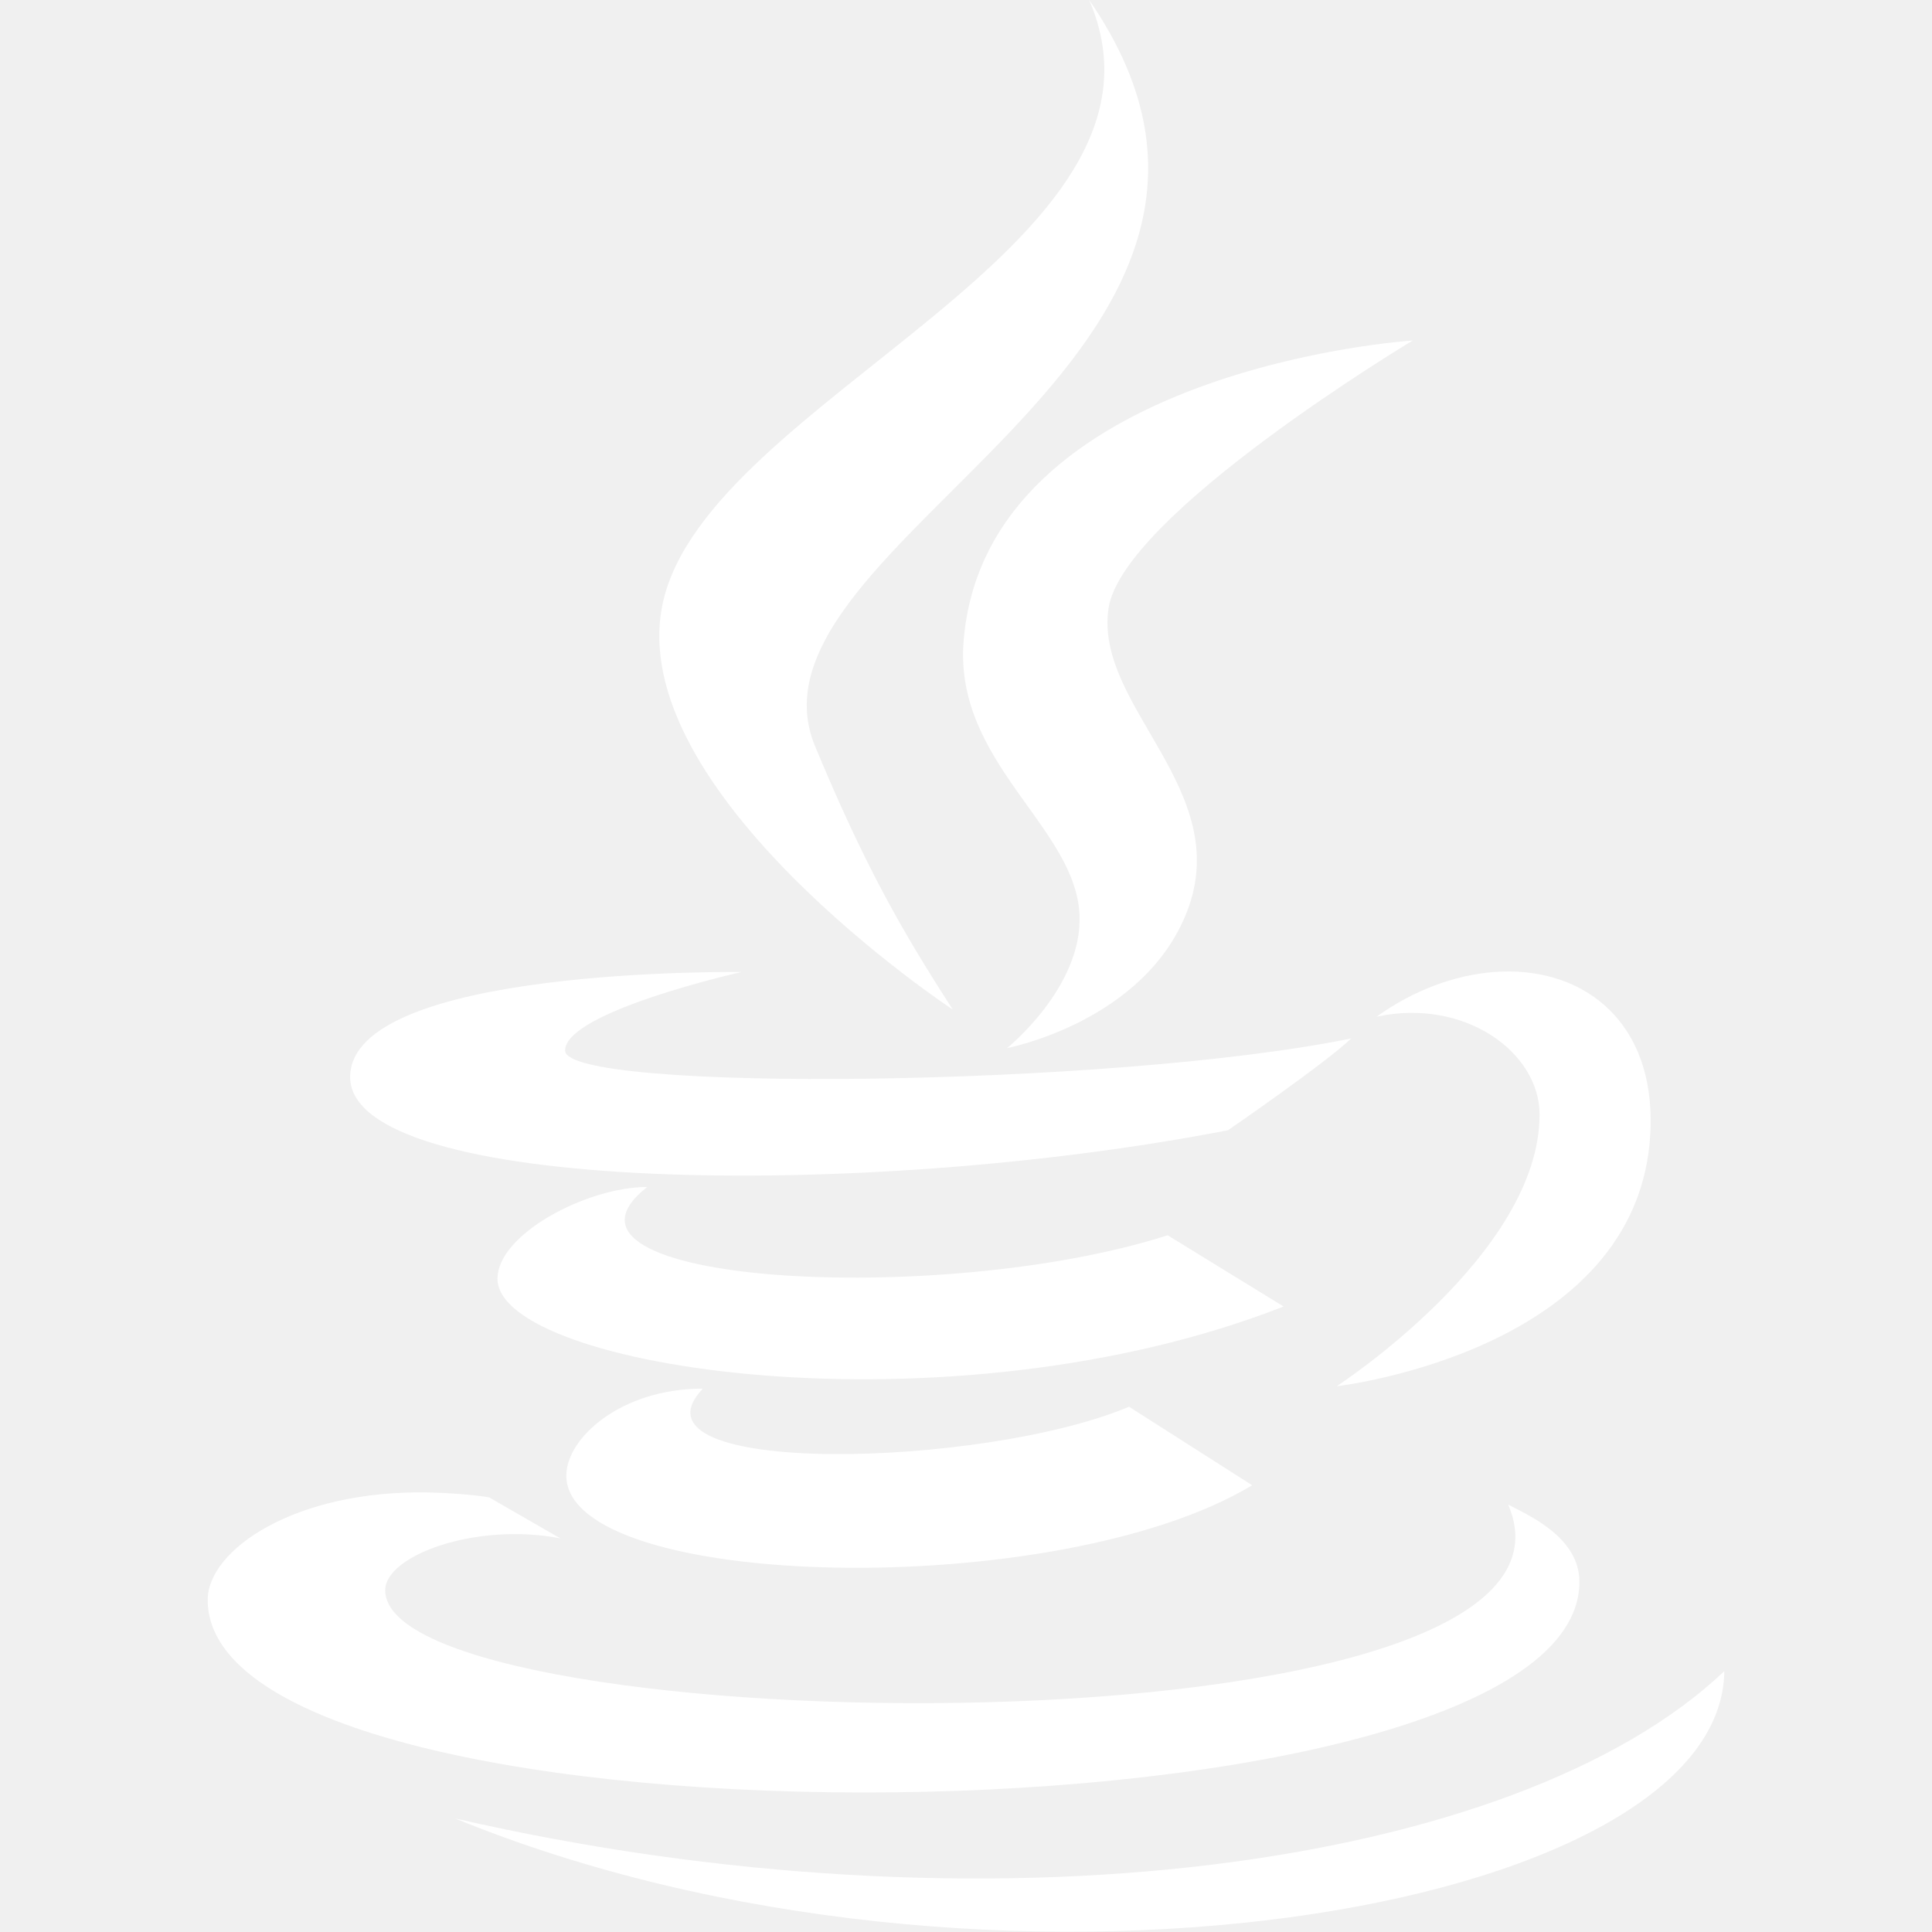
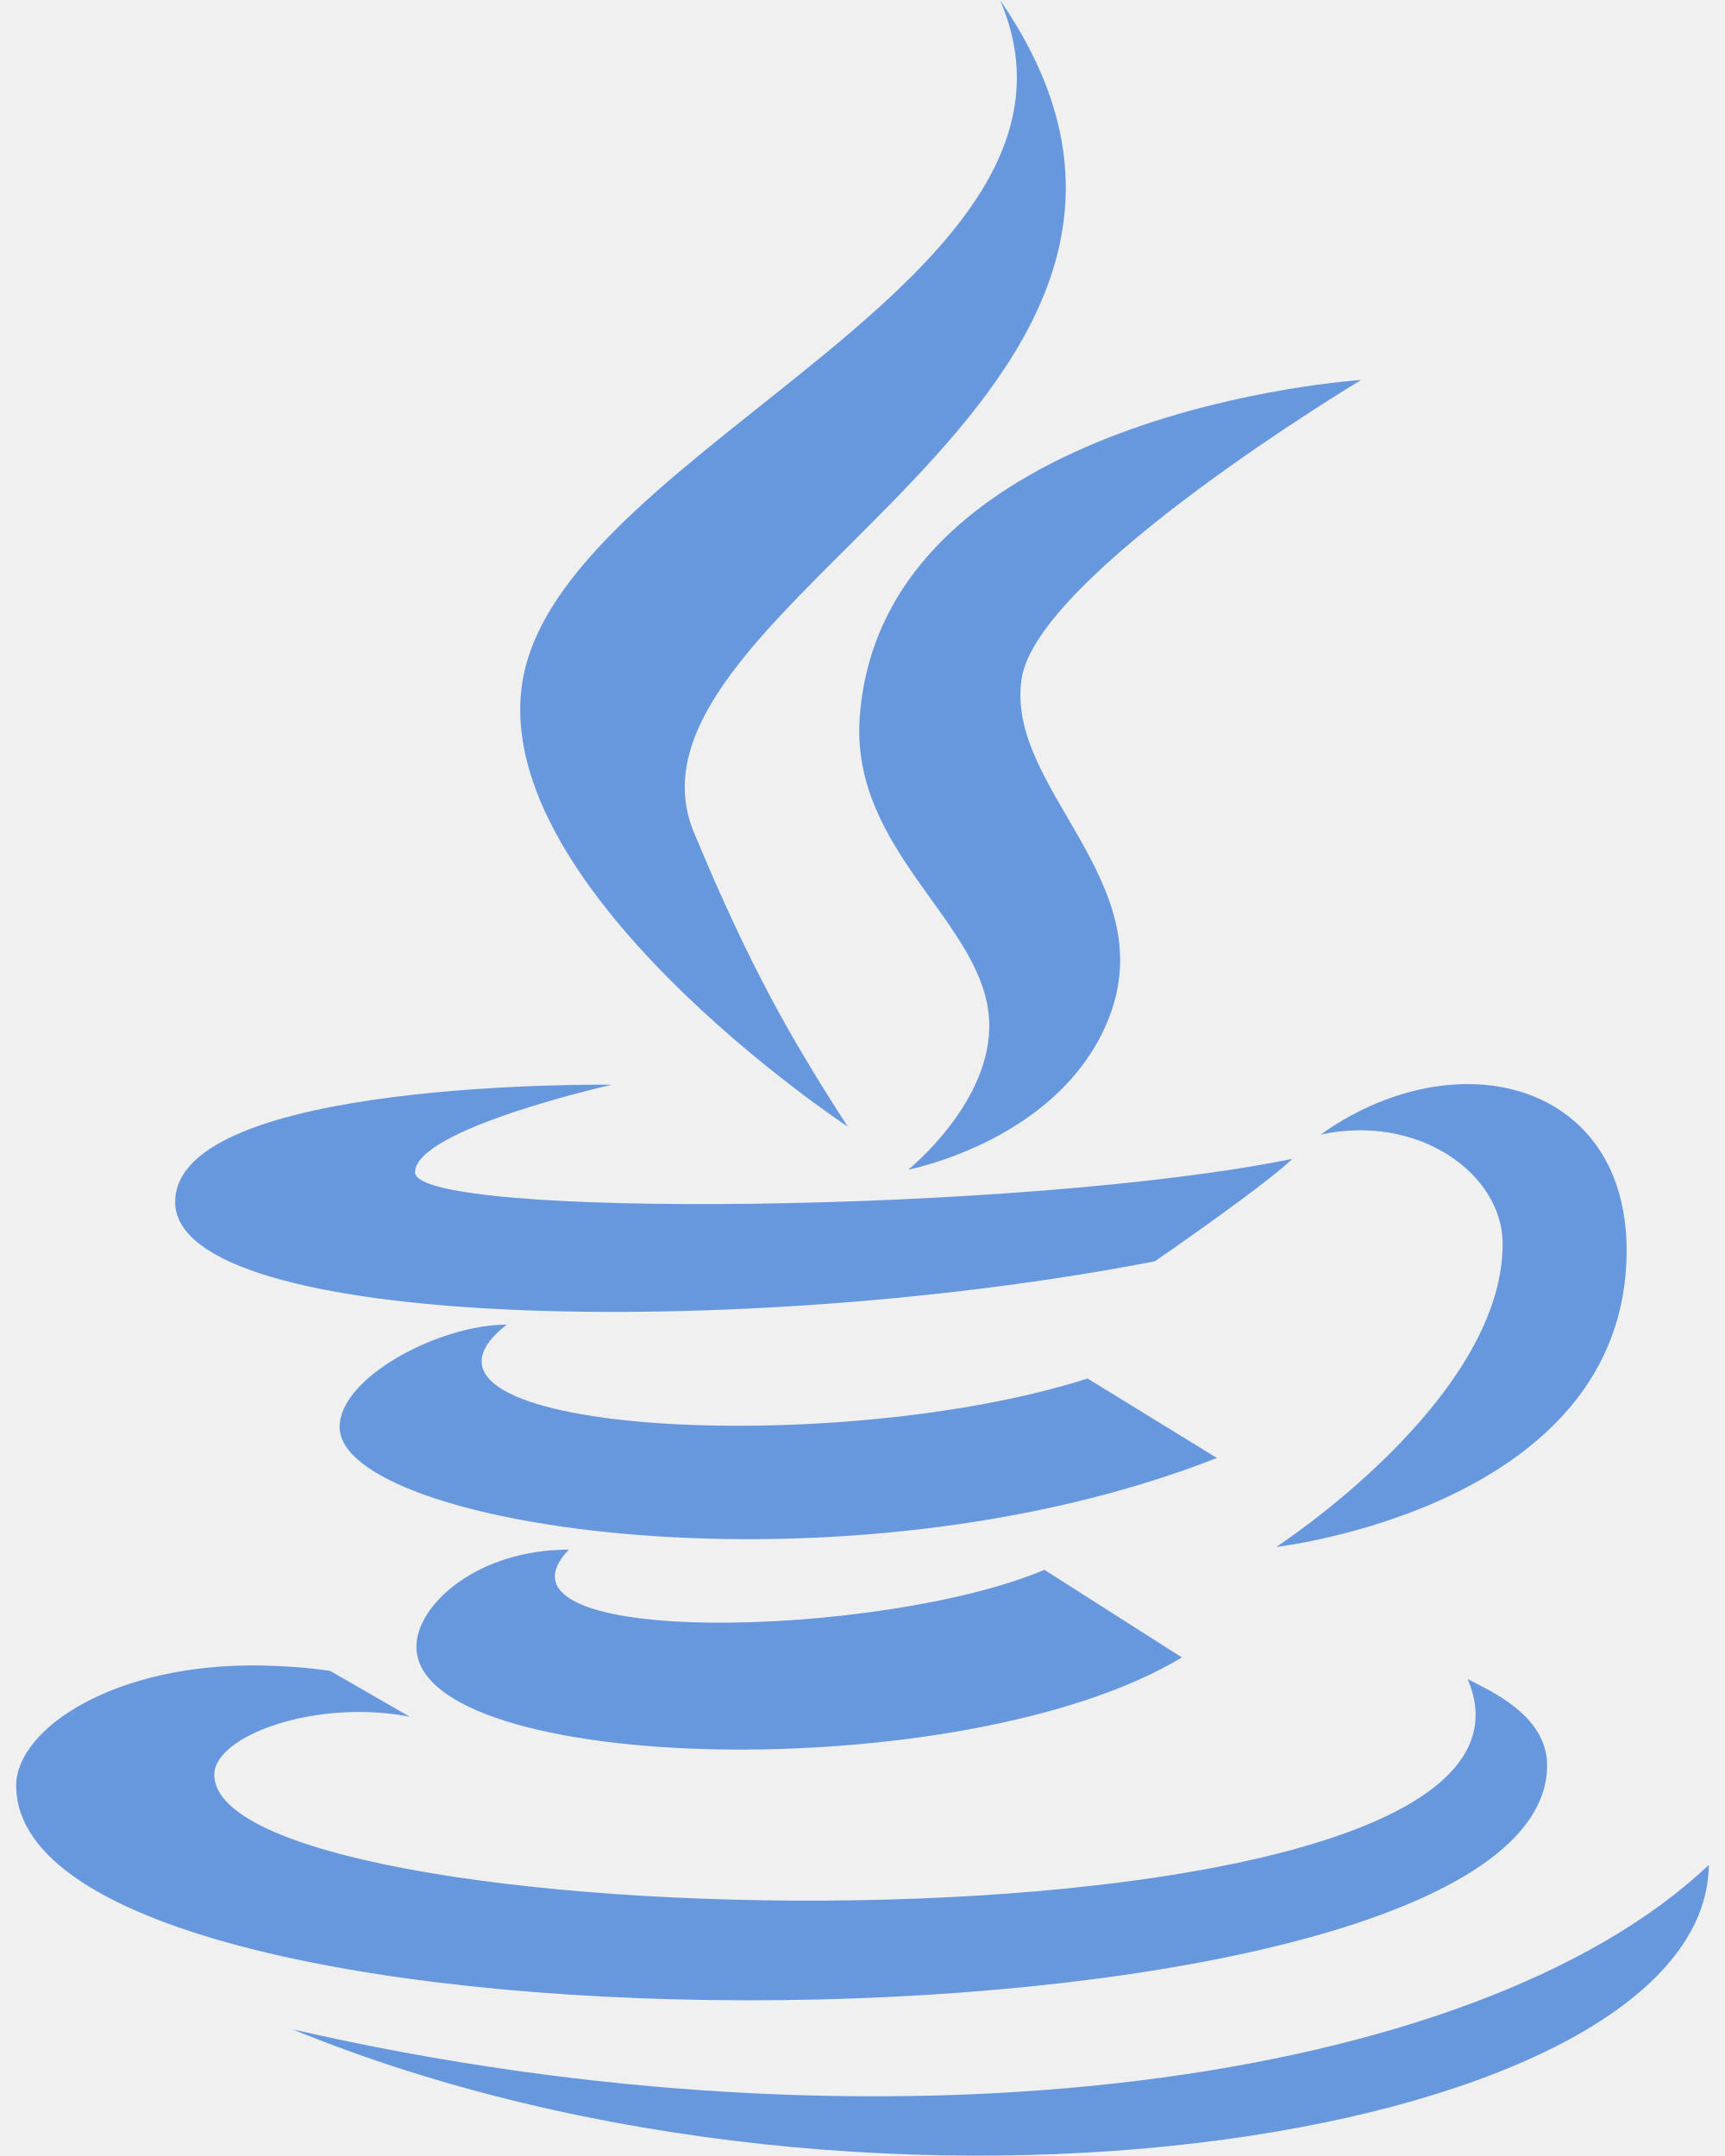
- <svg xmlns="http://www.w3.org/2000/svg" fill="#FFFFFF" viewBox="0 0 50 50" width="50px" height="50px">
-   <path d="M 28.188 0 C 30.938 6.363 18.328 10.293 17.156 15.594 C 16.082 20.465 24.648 26.125 24.656 26.125 C 23.355 24.109 22.398 22.449 21.094 19.312 C 18.887 14.008 34.535 9.207 28.188 0 Z M 36.562 8.812 C 36.562 8.812 25.5 9.523 24.938 16.594 C 24.688 19.742 27.848 21.398 27.938 23.688 C 28.012 25.559 26.062 27.125 26.062 27.125 C 26.062 27.125 29.609 26.449 30.719 23.594 C 31.949 20.426 28.32 18.285 28.688 15.75 C 29.039 13.324 36.562 8.812 36.562 8.812 Z M 19.188 25.156 C 19.188 25.156 9.062 25.012 9.062 27.875 C 9.062 30.867 22.316 31.09 31.781 29.25 C 31.781 29.25 34.297 27.52 34.969 26.875 C 28.766 28.141 14.625 28.281 14.625 27.188 C 14.625 26.18 19.188 25.156 19.188 25.156 Z M 38.656 25.156 C 37.664 25.234 36.594 25.617 35.625 26.312 C 37.906 25.82 39.844 27.234 39.844 28.844 C 39.844 32.469 34.594 35.875 34.594 35.875 C 34.594 35.875 42.719 34.953 42.719 29 C 42.719 26.297 40.84 24.984 38.656 25.156 Z M 16.75 30.719 C 15.195 30.719 12.875 31.938 12.875 33.094 C 12.875 35.418 24.562 37.207 33.219 33.812 L 30.219 31.969 C 24.352 33.848 13.547 33.234 16.75 30.719 Z M 18.188 35.938 C 16.059 35.938 14.656 37.223 14.656 38.188 C 14.656 41.172 27.371 41.473 32.406 38.438 L 29.219 36.406 C 25.457 37.996 16.016 38.238 18.188 35.938 Z M 11.094 38.625 C 7.625 38.555 5.375 40.113 5.375 41.406 C 5.375 48.281 40.875 47.965 40.875 40.938 C 40.875 39.77 39.527 39.203 39.031 38.938 C 41.934 45.656 9.969 45.121 9.969 41.156 C 9.969 40.254 12.32 39.391 14.5 39.812 L 12.656 38.75 C 12.113 38.668 11.59 38.637 11.094 38.625 Z M 44.625 43.25 C 39.227 48.367 25.547 50.223 11.781 47.062 C 25.543 52.695 44.559 49.535 44.625 43.25 Z" />
+ <svg xmlns="http://www.w3.org/2000/svg" width="40" height="50" viewBox="0 0 40 50" fill="none">
+   <path d="M23.188 0C25.938 6.363 13.328 10.293 12.156 15.594C11.082 20.465 19.648 26.125 19.656 26.125C18.355 24.109 17.398 22.449 16.094 19.312C13.887 14.008 29.535 9.207 23.188 0ZM31.562 8.812C31.562 8.812 20.5 9.523 19.938 16.594C19.688 19.742 22.848 21.398 22.938 23.688C23.012 25.559 21.062 27.125 21.062 27.125C21.062 27.125 24.609 26.449 25.719 23.594C26.949 20.426 23.32 18.285 23.688 15.75C24.039 13.324 31.562 8.812 31.562 8.812ZM14.188 25.156C14.188 25.156 4.062 25.012 4.062 27.875C4.062 30.867 17.316 31.09 26.781 29.25C26.781 29.25 29.297 27.52 29.969 26.875C23.766 28.141 9.625 28.281 9.625 27.188C9.625 26.18 14.188 25.156 14.188 25.156ZM33.656 25.156C32.664 25.234 31.594 25.617 30.625 26.312C32.906 25.82 34.844 27.234 34.844 28.844C34.844 32.469 29.594 35.875 29.594 35.875C29.594 35.875 37.719 34.953 37.719 29C37.719 26.297 35.84 24.984 33.656 25.156ZM11.75 30.719C10.195 30.719 7.875 31.938 7.875 33.094C7.875 35.418 19.562 37.207 28.219 33.812L25.219 31.969C19.352 33.848 8.547 33.234 11.75 30.719ZM13.188 35.938C11.059 35.938 9.656 37.223 9.656 38.188C9.656 41.172 22.371 41.473 27.406 38.438L24.219 36.406C20.457 37.996 11.016 38.238 13.188 35.938ZM6.094 38.625C2.625 38.555 0.375 40.113 0.375 41.406C0.375 48.281 35.875 47.965 35.875 40.938C35.875 39.77 34.527 39.203 34.031 38.938C36.934 45.656 4.969 45.121 4.969 41.156C4.969 40.254 7.32 39.391 9.5 39.812L7.656 38.75C7.113 38.668 6.59 38.637 6.094 38.625ZM39.625 43.25C34.227 48.367 20.547 50.223 6.781 47.062C20.543 52.695 39.559 49.535 39.625 43.25Z" fill="#6798DE" />
</svg>
